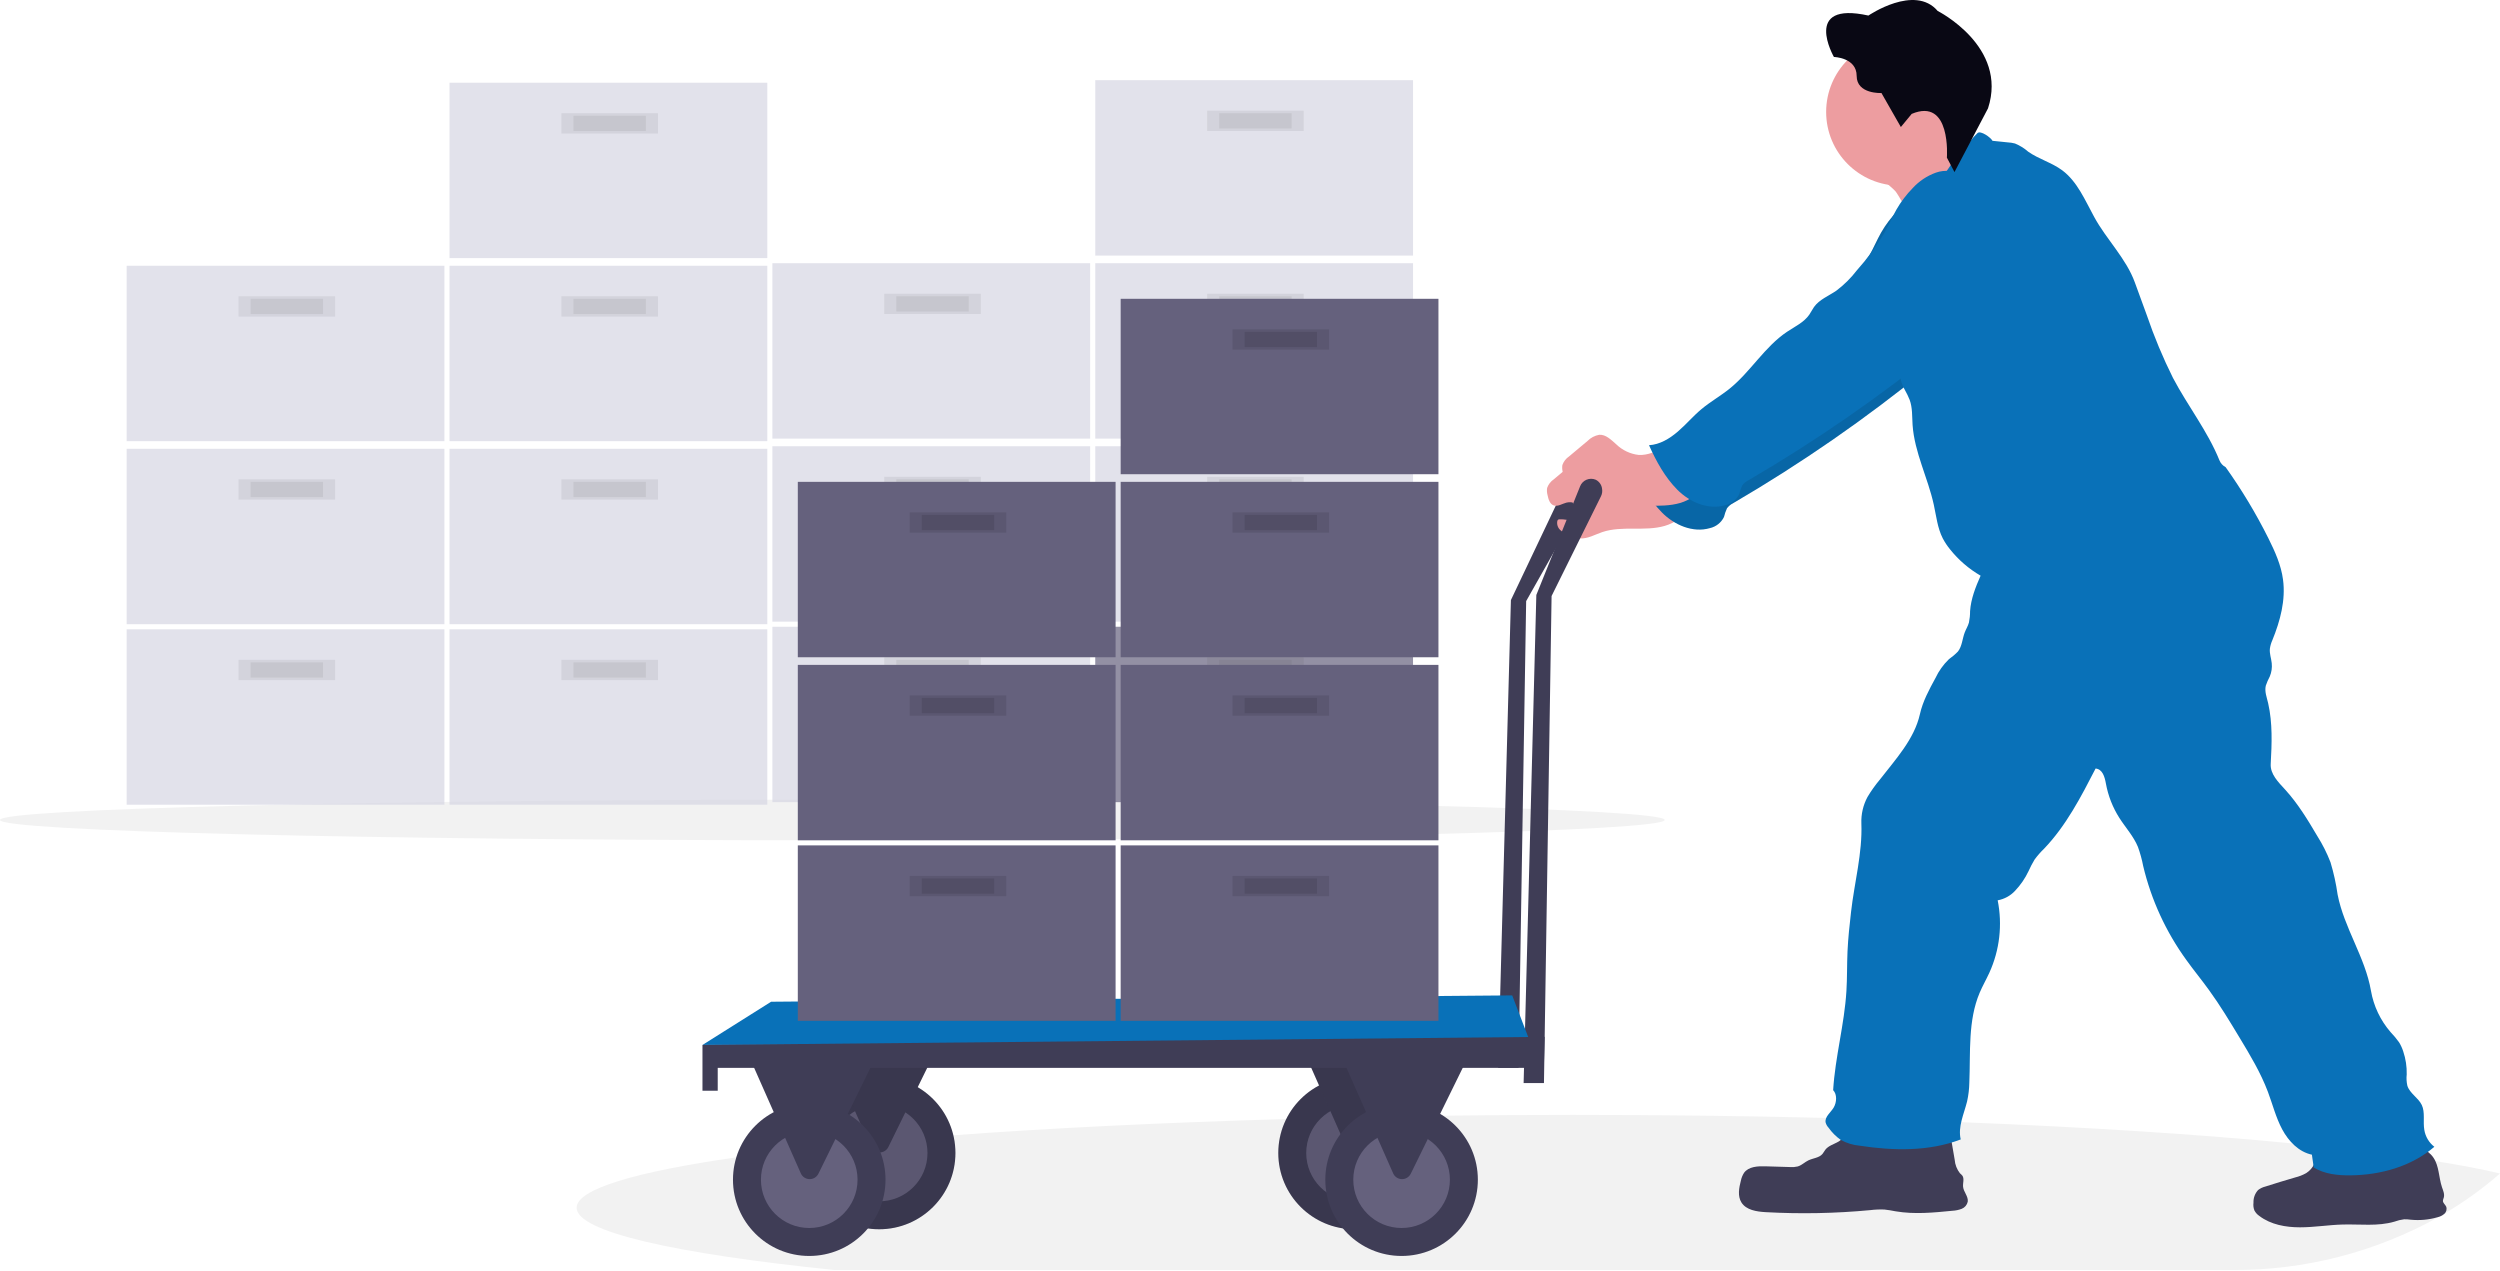
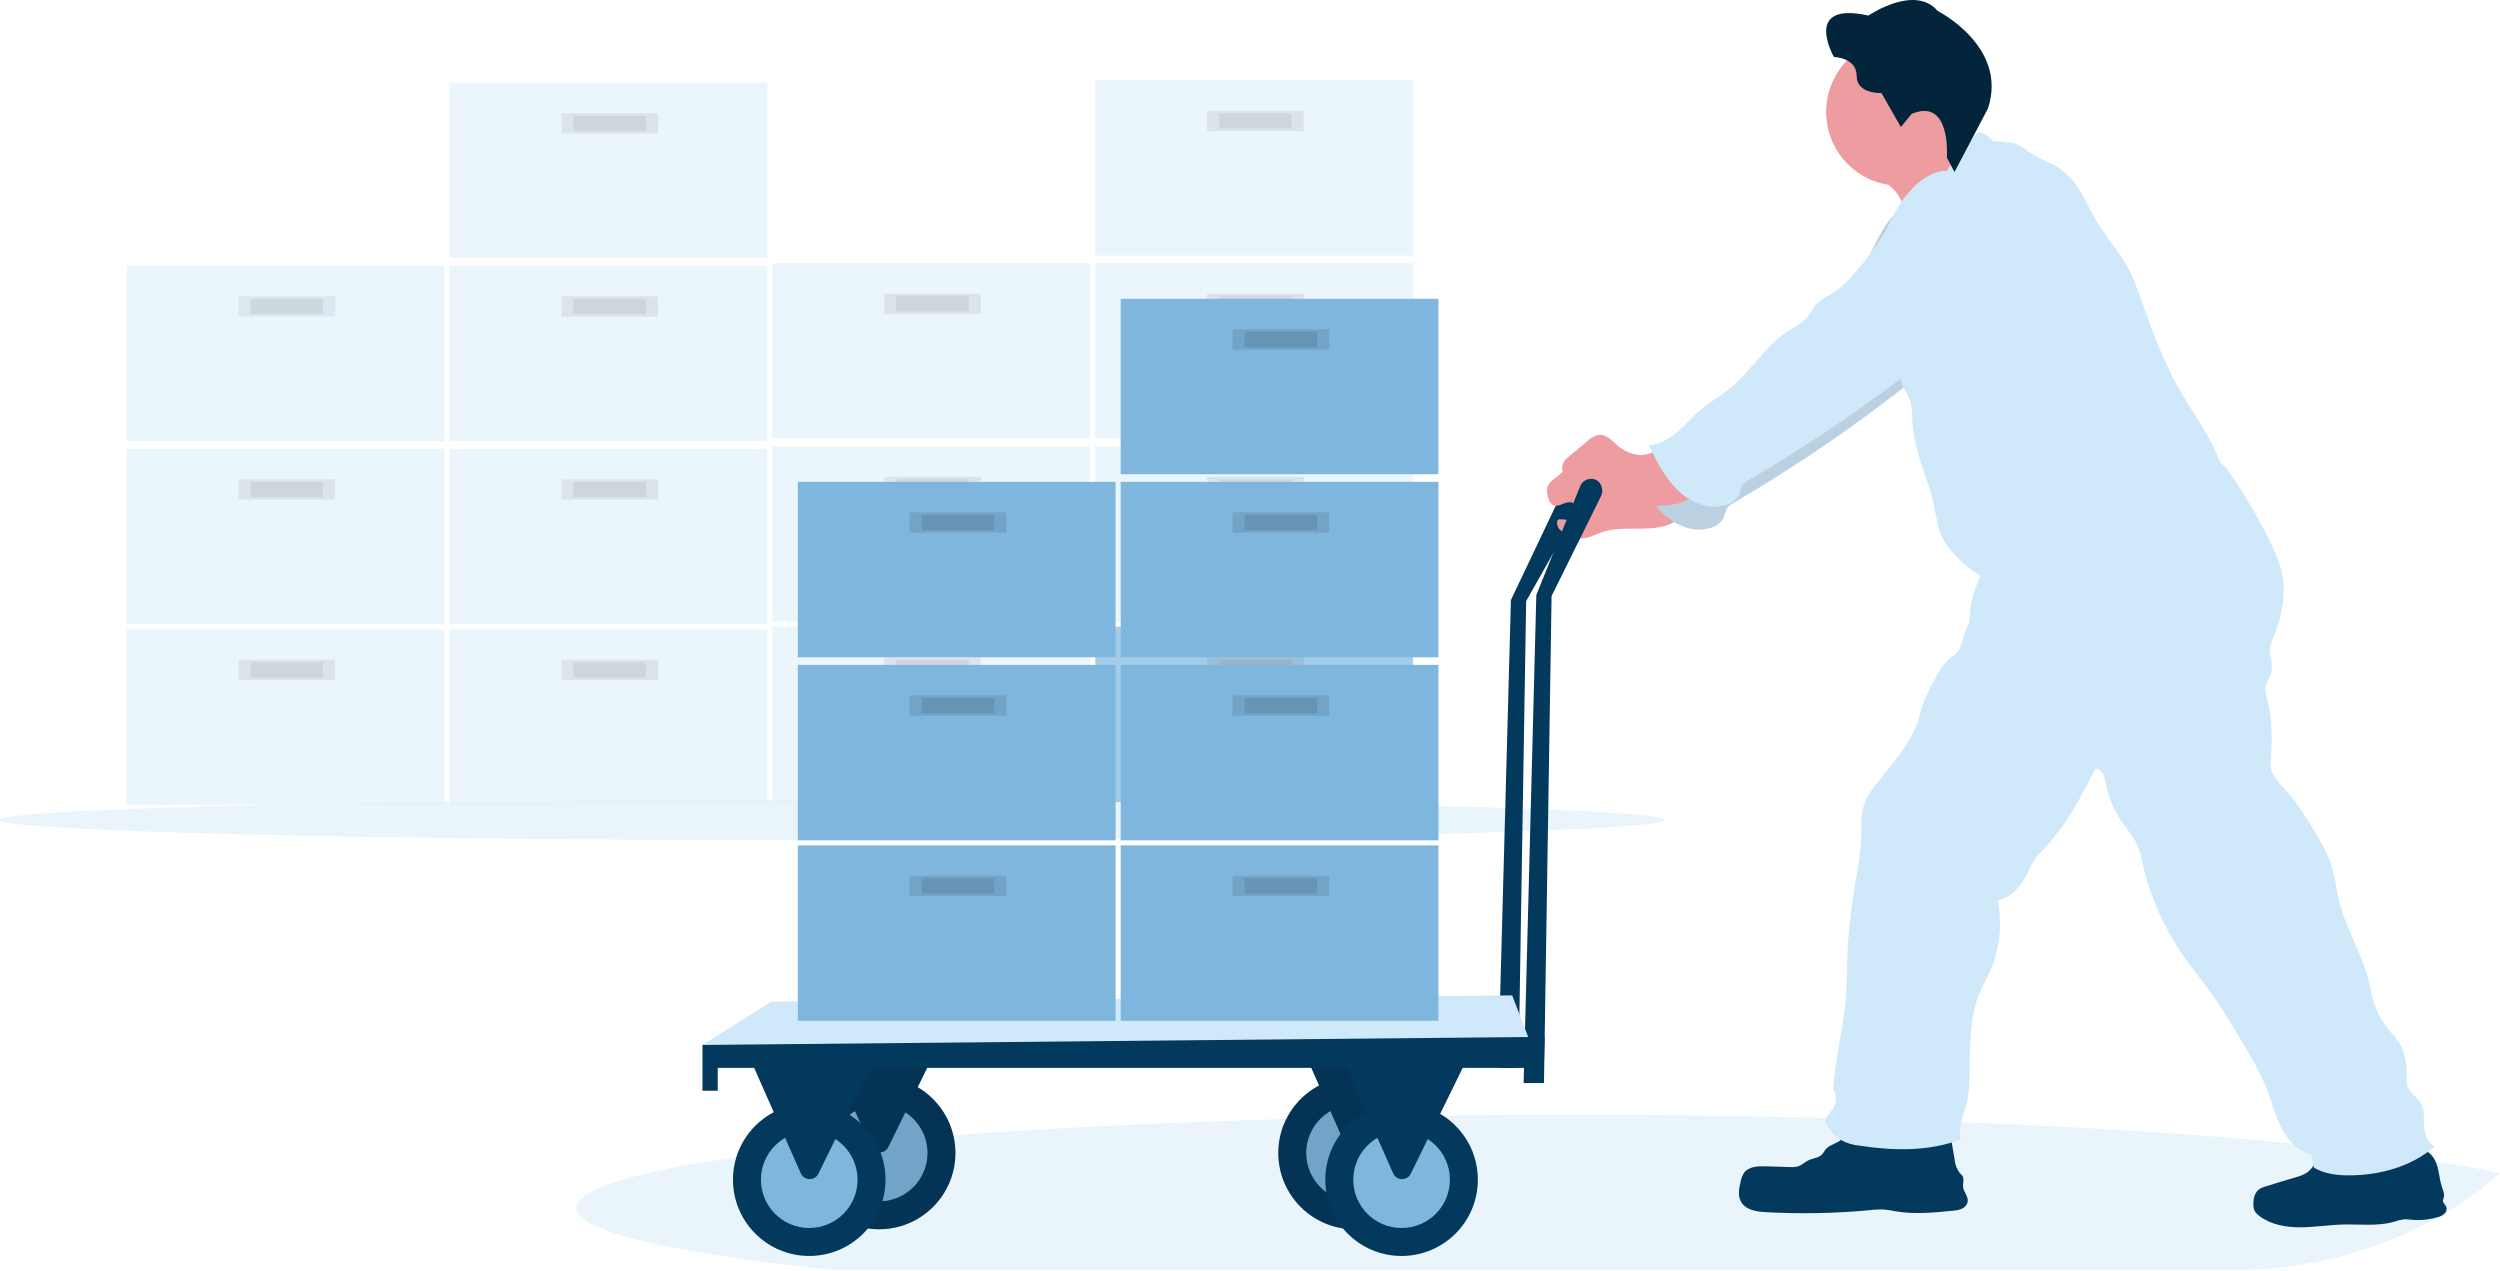
<svg xmlns="http://www.w3.org/2000/svg" width="800" height="406.41" viewBox="0 0 800 406.41" class="injected-svg" role="img" artist="Katerina Limpitsouni" copyright="unDraw" scrapped="true" source="https://undraw.co/">
  <g transform="translate(-409.001 -366.07)">
-     <ellipse cx="266.354" cy="6.508" rx="266.354" ry="6.508" transform="translate(409 621.95)" fill="#f2f2f2" />
+     <ellipse cx="266.354" cy="6.508" rx="266.354" ry="6.508" transform="translate(409 621.95)" fill="#EAF4FB" />
    <g transform="translate(449.528 392.537)" opacity="0.7">
-       <rect width="101.69" height="56.133" transform="translate(0 174.907)" fill="#d6d6e3" />
+       <rect width="101.69" height="56.133" transform="translate(0 174.907)" fill="#E3F1FB" />
      <rect width="30.914" height="6.508" transform="translate(35.795 184.67)" opacity="0.1" />
      <rect width="23.185" height="4.881" transform="translate(39.659 185.483)" opacity="0.1" />
-       <rect width="101.69" height="56.133" transform="translate(103.317 174.907)" fill="#d6d6e3" />
+       <rect width="101.69" height="56.133" transform="translate(103.317 174.907)" fill="#E3F1FB" />
      <rect width="30.914" height="6.508" transform="translate(139.112 184.67)" opacity="0.1" />
      <rect width="23.185" height="4.881" transform="translate(142.977 185.483)" opacity="0.1" />
-       <rect width="101.69" height="56.133" transform="translate(0 117.147)" fill="#d6d6e3" />
+       <rect width="101.69" height="56.133" transform="translate(0 117.147)" fill="#E3F1FB" />
      <rect width="30.914" height="6.508" transform="translate(35.795 126.91)" opacity="0.1" />
      <rect width="23.185" height="4.881" transform="translate(39.659 127.723)" opacity="0.1" />
-       <rect width="101.69" height="56.133" transform="translate(103.317 117.147)" fill="#d6d6e3" />
+       <rect width="101.69" height="56.133" transform="translate(103.317 117.147)" fill="#E3F1FB" />
      <rect width="30.914" height="6.508" transform="translate(139.112 126.91)" opacity="0.1" />
      <rect width="23.185" height="4.881" transform="translate(142.977 127.723)" opacity="0.1" />
-       <rect width="101.69" height="56.133" transform="translate(0 58.574)" fill="#d6d6e3" />
-       <rect width="30.914" height="6.508" transform="translate(35.795 68.336)" fill="#090814" opacity="0.1" />
+       <rect width="101.69" height="56.133" transform="translate(0 58.574)" fill="#E3F1FB" />
+       <rect width="30.914" height="6.508" transform="translate(35.795 68.336)" fill="#03253B" opacity="0.1" />
      <rect width="23.185" height="4.881" transform="translate(39.659 69.149)" opacity="0.1" />
-       <rect width="101.69" height="56.133" transform="translate(103.317 58.574)" fill="#d6d6e3" />
+       <rect width="101.69" height="56.133" transform="translate(103.317 58.574)" fill="#E3F1FB" />
      <rect width="30.914" height="6.508" transform="translate(139.112 68.336)" opacity="0.1" />
      <rect width="23.185" height="4.881" transform="translate(142.977 69.149)" opacity="0.1" />
-       <rect width="101.69" height="56.133" transform="translate(103.317 0)" fill="#d6d6e3" />
+       <rect width="101.69" height="56.133" transform="translate(103.317 0)" fill="#E3F1FB" />
      <rect width="30.914" height="6.508" transform="translate(139.112 9.762)" opacity="0.1" />
      <rect width="23.185" height="4.881" transform="translate(142.977 10.576)" opacity="0.1" />
    </g>
    <g transform="translate(656.163 391.723)" opacity="0.7">
-       <rect width="101.69" height="56.133" transform="translate(0 174.907)" fill="#d6d6e3" />
+       <rect width="101.69" height="56.133" transform="translate(0 174.907)" fill="#E3F1FB" />
      <rect width="30.914" height="6.508" transform="translate(35.795 184.67)" opacity="0.1" />
      <rect width="23.185" height="4.881" transform="translate(39.659 185.483)" opacity="0.1" />
-       <rect width="101.69" height="56.133" transform="translate(103.317 174.907)" fill="#65617d" />
+       <rect width="101.69" height="56.133" transform="translate(103.317 174.907)" fill="#7EB6DE" />
      <rect width="30.914" height="6.508" transform="translate(139.112 184.67)" opacity="0.1" />
      <rect width="23.185" height="4.881" transform="translate(142.977 185.483)" opacity="0.1" />
-       <rect width="101.69" height="56.133" transform="translate(0 117.147)" fill="#d6d6e3" />
+       <rect width="101.69" height="56.133" transform="translate(0 117.147)" fill="#E3F1FB" />
      <rect width="30.914" height="6.508" transform="translate(35.795 126.91)" opacity="0.1" />
      <rect width="23.185" height="4.881" transform="translate(39.659 127.723)" opacity="0.1" />
-       <rect width="101.69" height="56.133" transform="translate(103.317 117.147)" fill="#d6d6e3" />
+       <rect width="101.69" height="56.133" transform="translate(103.317 117.147)" fill="#E3F1FB" />
      <rect width="30.914" height="6.508" transform="translate(139.112 126.91)" opacity="0.1" />
      <rect width="23.185" height="4.881" transform="translate(142.977 127.723)" opacity="0.1" />
-       <rect width="101.69" height="56.133" transform="translate(0 58.574)" fill="#d6d6e3" />
+       <rect width="101.69" height="56.133" transform="translate(0 58.574)" fill="#E3F1FB" />
      <rect width="30.914" height="6.508" transform="translate(35.795 68.336)" opacity="0.1" />
      <rect width="23.185" height="4.881" transform="translate(39.659 69.149)" opacity="0.1" />
-       <rect width="101.69" height="56.133" transform="translate(103.317 58.574)" fill="#d6d6e3" />
+       <rect width="101.69" height="56.133" transform="translate(103.317 58.574)" fill="#E3F1FB" />
      <rect width="30.914" height="6.508" transform="translate(139.112 68.336)" opacity="0.1" />
      <rect width="23.185" height="4.881" transform="translate(142.977 69.149)" opacity="0.1" />
-       <rect width="101.69" height="56.133" transform="translate(103.317)" fill="#d6d6e3" />
+       <rect width="101.69" height="56.133" transform="translate(103.317)" fill="#E3F1FB" />
      <rect width="30.914" height="6.508" transform="translate(139.112 9.762)" opacity="0.1" />
      <rect width="23.185" height="4.881" transform="translate(142.977 10.576)" opacity="0.1" />
    </g>
-     <path d="M738.673,465.643a3.7,3.7,0,0,0-2.026-2.912,3.783,3.783,0,0,0-5.011,2.115l-18.068,38.016L709.5,652.55h6.508l2.44-149.355L738.331,468A3.863,3.863,0,0,0,738.673,465.643Z" transform="translate(178.924 55.228)" fill="#3f3d56" />
-     <path d="M962.479,733.392a117.775,117.775,0,0,1-17.149,12.455,2.845,2.845,0,0,1-.317.374,5.3,5.3,0,0,1-2.237,1.123h0a133.916,133.916,0,0,1-65.961,16.938H429.524C378.272,759.01,347,752.021,347,744.35c0-5.947,18.776-11.487,51.106-16.124q5.028-.732,10.486-1.416,3.36-.423,6.874-.813l3.978-.464q4.426-.5,9.087-.984h.252l3.254-.325q4.124-.427,8.42-.814l2.083-.187,5.312-.472q5.174-.463,10.576-.887,4.483-.35,9.112-.7c31.288-2.318,67.36-4.068,106.612-5.2l11.21-.382,3.775-.081,7.973-.179,3.2-.065,3.36-.065,2.392-.041,11.227-.179,5.768-.081h1.18q20.46-.244,41.685-.252c27.969,0,55.092.333,80.937.968h0q22.258.537,43.157,1.367h.13c40.172,1.578,76.129,3.9,105.888,6.793l.545.057c7.639.74,14.871,1.53,21.656,2.343,6.386.765,12.382,1.57,17.946,2.392,1.928.285,3.8.578,5.622.862l.464.081C949.975,730.748,956.744,732.017,962.479,733.392Z" transform="translate(246.522 8.196)" fill="#f2f2f2" />
+     <path d="M738.673,465.643a3.7,3.7,0,0,0-2.026-2.912,3.783,3.783,0,0,0-5.011,2.115l-18.068,38.016L709.5,652.55h6.508l2.44-149.355L738.331,468A3.863,3.863,0,0,0,738.673,465.643Z" transform="translate(178.924 55.228)" fill="#04395E" />
+     <path d="M962.479,733.392a117.775,117.775,0,0,1-17.149,12.455,2.845,2.845,0,0,1-.317.374,5.3,5.3,0,0,1-2.237,1.123h0a133.916,133.916,0,0,1-65.961,16.938H429.524C378.272,759.01,347,752.021,347,744.35c0-5.947,18.776-11.487,51.106-16.124q5.028-.732,10.486-1.416,3.36-.423,6.874-.813l3.978-.464q4.426-.5,9.087-.984h.252l3.254-.325q4.124-.427,8.42-.814l2.083-.187,5.312-.472q5.174-.463,10.576-.887,4.483-.35,9.112-.7c31.288-2.318,67.36-4.068,106.612-5.2l11.21-.382,3.775-.081,7.973-.179,3.2-.065,3.36-.065,2.392-.041,11.227-.179,5.768-.081h1.18q20.46-.244,41.685-.252c27.969,0,55.092.333,80.937.968h0q22.258.537,43.157,1.367h.13c40.172,1.578,76.129,3.9,105.888,6.793l.545.057c7.639.74,14.871,1.53,21.656,2.343,6.386.765,12.382,1.57,17.946,2.392,1.928.285,3.8.578,5.622.862l.464.081C949.975,730.748,956.744,732.017,962.479,733.392Z" transform="translate(246.522 8.196)" fill="#EAF4FB" />
    <path d="M868.736,354.957c4.979-1.342,9.413-4.149,13.757-6.923l15.14-9.64c-4.108-.325-7.655-3.254-9.762-6.8s-2.977-7.672-3.693-11.723c-6.508,2.538-12.146,6.842-17.4,11.389-2.083,1.8-6.508,4.515-7.151,7.322s3.457,5.084,5.044,6.964C865.213,346.171,870.347,354.51,868.736,354.957Z" transform="translate(150.941 81.812)" fill="#ed9da0" />
    <path d="M761.6,459.99c-2.668,1.367-5.508,2.766-8.493,2.571a12.34,12.34,0,0,1-7.151-3.409c-1.627-1.415-3.3-3.181-5.442-3.034a6.973,6.973,0,0,0-3.742,1.985l-5.9,4.938a5.548,5.548,0,0,0-2.14,2.766,5.481,5.481,0,0,0,.138,2.294c.269,1.318.716,2.855,1.985,3.3s2.652-.513,3.994-.879a4.7,4.7,0,0,1,4.613,1.359,2.742,2.742,0,0,1,.813,1.773c0,1.473-1.627,2.441-3.124,2.514s-2.929-.415-4.409-.325a.675.675,0,0,0-.757.6,3.108,3.108,0,0,0,.952,2.831,8.258,8.258,0,0,0,2.652,1.627,10.821,10.821,0,0,0,3.628,1.058c2.5.163,4.792-1.22,7.159-2.026,3.189-1.074,6.622-1.106,9.99-1.1s6.785.057,10.015-.887,6.3-3.034,7.558-6.15a1.481,1.481,0,0,0,.138-.944,1.561,1.561,0,0,0-.683-.813c-4.54-3.36-6.378-7.444-11.487-9.86Z" transform="translate(175.348 56.406)" fill="#ed9da0" />
-     <path d="M863.233,353.871a9.811,9.811,0,0,0-8.607-1,18.581,18.581,0,0,0-7.411,4.938,34.088,34.088,0,0,0-5.231,6.907c-1.383,2.441-2.441,4.995-3.824,7.427a79,79,0,0,1-8.835,12,34.066,34.066,0,0,1-6.565,6.508c-2.555,1.741-5.41,2.807-7.143,5.223-.545.765-.936,1.627-1.472,2.4-1.7,2.489-4.588,3.824-7.1,5.491-7.208,4.8-11.69,12.789-18.426,18.231-2.9,2.343-6.183,4.182-9.038,6.573-2.66,2.221-4.881,4.881-7.533,7.159s-5.768,4.157-9.225,4.369c2.31,5.15,5.068,10.2,9.03,14.212s9.9,6.573,15.31,5a6.652,6.652,0,0,0,4.531-3.58,15.3,15.3,0,0,1,.96-2.774,5.7,5.7,0,0,1,2.058-1.684,486.328,486.328,0,0,0,61.917-42.9c5.231-4.263,10.421-8.078,15.79-12.2a34.513,34.513,0,0,0,5.312-4.653,17.686,17.686,0,0,0,2.148-19.484,46.208,46.208,0,0,0-4.93-6.679A58.7,58.7,0,0,0,863.233,353.871Z" transform="translate(168.981 75.764)" fill="#0971b8" />
+     <path d="M863.233,353.871a9.811,9.811,0,0,0-8.607-1,18.581,18.581,0,0,0-7.411,4.938,34.088,34.088,0,0,0-5.231,6.907c-1.383,2.441-2.441,4.995-3.824,7.427a79,79,0,0,1-8.835,12,34.066,34.066,0,0,1-6.565,6.508c-2.555,1.741-5.41,2.807-7.143,5.223-.545.765-.936,1.627-1.472,2.4-1.7,2.489-4.588,3.824-7.1,5.491-7.208,4.8-11.69,12.789-18.426,18.231-2.9,2.343-6.183,4.182-9.038,6.573-2.66,2.221-4.881,4.881-7.533,7.159s-5.768,4.157-9.225,4.369c2.31,5.15,5.068,10.2,9.03,14.212s9.9,6.573,15.31,5a6.652,6.652,0,0,0,4.531-3.58,15.3,15.3,0,0,1,.96-2.774,5.7,5.7,0,0,1,2.058-1.684,486.328,486.328,0,0,0,61.917-42.9c5.231-4.263,10.421-8.078,15.79-12.2a34.513,34.513,0,0,0,5.312-4.653,17.686,17.686,0,0,0,2.148-19.484,46.208,46.208,0,0,0-4.93-6.679A58.7,58.7,0,0,0,863.233,353.871Z" transform="translate(168.981 75.764)" fill="#CFE8FA" />
    <path d="M863.233,353.871a9.811,9.811,0,0,0-8.607-1,18.581,18.581,0,0,0-7.411,4.938,34.088,34.088,0,0,0-5.231,6.907c-1.383,2.441-2.441,4.995-3.824,7.427a79,79,0,0,1-8.835,12,34.066,34.066,0,0,1-6.565,6.508c-2.555,1.741-5.41,2.807-7.143,5.223-.545.765-.936,1.627-1.472,2.4-1.7,2.489-4.588,3.824-7.1,5.491-7.208,4.8-11.69,12.789-18.426,18.231-2.9,2.343-6.183,4.182-9.038,6.573-2.66,2.221-4.881,4.881-7.533,7.159s-5.768,4.157-9.225,4.369c2.31,5.15,5.068,10.2,9.03,14.212s9.9,6.573,15.31,5a6.652,6.652,0,0,0,4.531-3.58,15.3,15.3,0,0,1,.96-2.774,5.7,5.7,0,0,1,2.058-1.684,486.328,486.328,0,0,0,61.917-42.9c5.231-4.263,10.421-8.078,15.79-12.2a34.513,34.513,0,0,0,5.312-4.653,17.686,17.686,0,0,0,2.148-19.484,46.208,46.208,0,0,0-4.93-6.679A58.7,58.7,0,0,0,863.233,353.871Z" transform="translate(168.981 75.764)" opacity="0.1" />
-     <path d="M835.992,724c-1.424.814-3.173,1.269-4.173,2.587-.325.423-.545.919-.895,1.326-1.082,1.269-3,1.326-4.507,2.05-1.2.569-2.18,1.627-3.457,1.961a7.505,7.505,0,0,1-2.335.179l-7.907-.236c-2.506-.073-5.442.057-6.9,2.1a7.451,7.451,0,0,0-.992,2.441c-.61,2.335-1.106,4.979.171,7.029,1.529,2.441,4.881,2.937,7.769,3.1a224.256,224.256,0,0,0,33.468-.651,26.463,26.463,0,0,1,4.539-.187c1.2.1,2.384.366,3.571.57,6,1.017,12.13.423,18.182-.179a9.506,9.506,0,0,0,2.986-.635,3.164,3.164,0,0,0,1.9-2.253c.252-1.676-1.318-3.1-1.489-4.784-.122-1.188.447-2.514-.2-3.523a5.809,5.809,0,0,0-.813-.814,8.008,8.008,0,0,1-1.676-4.328L871.8,721.4a2.57,2.57,0,0,0-.683-1.578,2.348,2.348,0,0,0-1.009-.415c-6.2-1.4-12.553-.122-18.711.659a50.284,50.284,0,0,1-9.575.48c-1.383-.089-1.92-.252-2.953.651S837.286,723.247,835.992,724Z" transform="translate(161.264 7.424)" fill="#3f3d56" />
-     <path d="M1023.42,735.377a13.717,13.717,0,0,1-3.465,1.359q-4.792,1.4-9.567,2.921a6.343,6.343,0,0,0-2.335,1.123,5.678,5.678,0,0,0-1.473,4.068,5.1,5.1,0,0,0,.285,2.441,4.878,4.878,0,0,0,1.627,1.806c3.644,2.758,8.4,3.612,12.976,3.612s9.111-.773,13.683-.895c5.524-.146,11.194.635,16.506-.911a14.05,14.05,0,0,1,3.14-.765,13.318,13.318,0,0,1,2.131.138,22.6,22.6,0,0,0,8.477-.773,5.218,5.218,0,0,0,2.245-1.115,2.1,2.1,0,0,0,.6-2.294c-.293-.659-1.041-1.139-1.049-1.863a3.5,3.5,0,0,1,.269-1.009c.333-1.115-.2-2.278-.578-3.376-1.049-3.14-.878-6.752-2.758-9.478s-5.328-3.848-8.607-4.279a23.868,23.868,0,0,0-8.013.228c-2.969.635-5.743,1.961-8.656,2.807a28.313,28.313,0,0,1-10.413.984c-2.327-.2-1.529.171-2.318,2.123A6.924,6.924,0,0,1,1023.42,735.377Z" transform="translate(123.533 6.105)" fill="#3f3d56" />
+     <path d="M835.992,724c-1.424.814-3.173,1.269-4.173,2.587-.325.423-.545.919-.895,1.326-1.082,1.269-3,1.326-4.507,2.05-1.2.569-2.18,1.627-3.457,1.961a7.505,7.505,0,0,1-2.335.179l-7.907-.236c-2.506-.073-5.442.057-6.9,2.1a7.451,7.451,0,0,0-.992,2.441c-.61,2.335-1.106,4.979.171,7.029,1.529,2.441,4.881,2.937,7.769,3.1a224.256,224.256,0,0,0,33.468-.651,26.463,26.463,0,0,1,4.539-.187c1.2.1,2.384.366,3.571.57,6,1.017,12.13.423,18.182-.179a9.506,9.506,0,0,0,2.986-.635,3.164,3.164,0,0,0,1.9-2.253c.252-1.676-1.318-3.1-1.489-4.784-.122-1.188.447-2.514-.2-3.523a5.809,5.809,0,0,0-.813-.814,8.008,8.008,0,0,1-1.676-4.328L871.8,721.4a2.57,2.57,0,0,0-.683-1.578,2.348,2.348,0,0,0-1.009-.415c-6.2-1.4-12.553-.122-18.711.659a50.284,50.284,0,0,1-9.575.48c-1.383-.089-1.92-.252-2.953.651S837.286,723.247,835.992,724Z" transform="translate(161.264 7.424)" fill="#04395E" />
+     <path d="M1023.42,735.377a13.717,13.717,0,0,1-3.465,1.359q-4.792,1.4-9.567,2.921a6.343,6.343,0,0,0-2.335,1.123,5.678,5.678,0,0,0-1.473,4.068,5.1,5.1,0,0,0,.285,2.441,4.878,4.878,0,0,0,1.627,1.806c3.644,2.758,8.4,3.612,12.976,3.612s9.111-.773,13.683-.895c5.524-.146,11.194.635,16.506-.911a14.05,14.05,0,0,1,3.14-.765,13.318,13.318,0,0,1,2.131.138,22.6,22.6,0,0,0,8.477-.773,5.218,5.218,0,0,0,2.245-1.115,2.1,2.1,0,0,0,.6-2.294c-.293-.659-1.041-1.139-1.049-1.863a3.5,3.5,0,0,1,.269-1.009c.333-1.115-.2-2.278-.578-3.376-1.049-3.14-.878-6.752-2.758-9.478s-5.328-3.848-8.607-4.279a23.868,23.868,0,0,0-8.013.228c-2.969.635-5.743,1.961-8.656,2.807a28.313,28.313,0,0,1-10.413.984c-2.327-.2-1.529.171-2.318,2.123A6.924,6.924,0,0,1,1023.42,735.377Z" transform="translate(123.533 6.105)" fill="#04395E" />
    <circle cx="23.592" cy="23.592" r="23.592" transform="translate(993.368 378.3)" fill="#ed9da0" />
-     <path d="M1033.077,652.782c-7.322,6.288-17.206,9.038-26.846,9.136-4.068.041-8.29-.4-11.755-2.506-.244-1.334-.342-2.774-.586-4.108-4.206-.879-7.468-4.3-9.5-8.094s-3.067-8.005-4.58-12.024c-2.31-6.118-5.695-11.755-9.079-17.352-3.108-5.158-6.224-10.332-9.762-15.2-2.343-3.254-4.881-6.313-7.2-9.559a84.611,84.611,0,0,1-13.87-30.149,39.421,39.421,0,0,0-1.684-6.126c-1.4-3.4-3.962-6.167-5.939-9.266a30.615,30.615,0,0,1-4.3-10.974c-.4-2.213-1.082-4.6-3.3-4.832h0c-4.67,9.071-9.429,18.288-16.49,25.667a26.612,26.612,0,0,0-3.034,3.466,33.326,33.326,0,0,0-1.953,3.742,24.108,24.108,0,0,1-4.312,6.28,10.055,10.055,0,0,1-5.548,3.026,37.942,37.942,0,0,1-2.668,23.185c-.984,2.148-2.164,4.2-3.091,6.37-3.791,8.949-2.912,19.044-3.311,28.75a30.227,30.227,0,0,1-.716,6.044c-.984,3.97-3.018,8.192-2.034,12.162-10.2,3.9-21.534,3.653-32.338,2.009a15.581,15.581,0,0,1-6.028-1.83,16.585,16.585,0,0,1-3.954-3.954,3.962,3.962,0,0,1-.9-1.57c-.423-1.855,1.627-3.254,2.579-4.881s1.123-4.206-.187-5.54c.651-10.649,3.6-21.046,4.247-31.727.26-4.23.155-8.477.35-12.715s.651-8.363,1.123-12.528c1.074-9.51,3.677-18.833,3.311-28.392a16.514,16.514,0,0,1,1.961-8.452,42.625,42.625,0,0,1,3.986-5.6c5-6.451,11-12.919,12.78-20.883.919-4.108,2.953-7.867,4.971-11.56a20.468,20.468,0,0,1,4.344-6.077,19.039,19.039,0,0,0,2.872-2.441c1.334-1.716,1.383-4.068,2.172-6.118.407-1.058,1.033-2.034,1.334-3.124a17.807,17.807,0,0,0,.366-3.661c.26-3.937,1.774-7.745,3.368-11.349a34.762,34.762,0,0,1-9.762-8.412,20.585,20.585,0,0,1-2.359-3.555c-1.676-3.3-2.058-7.069-2.847-10.69-1.879-8.64-6.2-16.767-6.8-25.593-.179-2.693,0-5.475-.936-8.021a25.236,25.236,0,0,0-1.513-3.132,12.808,12.808,0,0,1-1.285-3.156c-.521-2.4.2-4.881,0-7.322-.2-2.156-1.115-4.173-1.57-6.28a29.818,29.818,0,0,1-.236-8.3c.2-3.254.911-6.614.635-9.827A37.967,37.967,0,0,1,871.4,346.5l.187-.187c1.554-1.627,3.254-3.067,4.653-4.792,1.9-2.31,3.254-5.028,5.263-7.273.879-1,1.871-1.9,2.742-2.9a24.119,24.119,0,0,1,2.644-2.961c.987-.917,4.221,1.4,4.8,2.481,1.692.13,3.2.366,4.881.5a11.025,11.025,0,0,1,2.31.358,15.033,15.033,0,0,1,4.214,2.611c3.384,2.384,7.541,3.49,10.869,5.947,4.881,3.62,7.322,9.6,10.267,14.961,3.9,7.183,10.25,13.293,13.016,20.973l3.815,10.446a163.16,163.16,0,0,0,8.379,20.086c4.71,8.949,11.088,17.011,14.871,26.374a4.247,4.247,0,0,0,1.977,2.18,170.133,170.133,0,0,1,13.692,22.779c2.091,4.2,4.067,8.558,4.669,13.2.887,6.565-.9,13.2-3.392,19.337a10.078,10.078,0,0,0-.813,2.766c-.163,1.554.431,3.083.594,4.637a8.584,8.584,0,0,1-.627,4.263,19.53,19.53,0,0,0-1.277,2.945c-.439,1.871.342,3.775.765,5.646,1.432,6.337,1.171,12.9.813,19.394-.187,3.254,2.441,5.833,4.629,8.217,4.068,4.466,7.24,9.689,10.307,14.9a48.167,48.167,0,0,1,4.2,8.363,69.332,69.332,0,0,1,2.27,10.307c2.067,10.665,8.835,20.094,10.673,30.792a27.361,27.361,0,0,0,6.281,13.236,28.829,28.829,0,0,1,2.709,3.254,13.1,13.1,0,0,1,1.334,2.912,21.437,21.437,0,0,1,1.115,7.379,11.023,11.023,0,0,0,.2,3.588c.765,2.481,3.5,3.848,4.621,6.183s.35,5.329.814,7.981a8.591,8.591,0,0,0,3.213,5.4Z" transform="translate(154.918 80.264)" fill="#0971b8" />
+     <path d="M1033.077,652.782c-7.322,6.288-17.206,9.038-26.846,9.136-4.068.041-8.29-.4-11.755-2.506-.244-1.334-.342-2.774-.586-4.108-4.206-.879-7.468-4.3-9.5-8.094s-3.067-8.005-4.58-12.024c-2.31-6.118-5.695-11.755-9.079-17.352-3.108-5.158-6.224-10.332-9.762-15.2-2.343-3.254-4.881-6.313-7.2-9.559a84.611,84.611,0,0,1-13.87-30.149,39.421,39.421,0,0,0-1.684-6.126c-1.4-3.4-3.962-6.167-5.939-9.266a30.615,30.615,0,0,1-4.3-10.974c-.4-2.213-1.082-4.6-3.3-4.832h0c-4.67,9.071-9.429,18.288-16.49,25.667a26.612,26.612,0,0,0-3.034,3.466,33.326,33.326,0,0,0-1.953,3.742,24.108,24.108,0,0,1-4.312,6.28,10.055,10.055,0,0,1-5.548,3.026,37.942,37.942,0,0,1-2.668,23.185c-.984,2.148-2.164,4.2-3.091,6.37-3.791,8.949-2.912,19.044-3.311,28.75a30.227,30.227,0,0,1-.716,6.044c-.984,3.97-3.018,8.192-2.034,12.162-10.2,3.9-21.534,3.653-32.338,2.009a15.581,15.581,0,0,1-6.028-1.83,16.585,16.585,0,0,1-3.954-3.954,3.962,3.962,0,0,1-.9-1.57c-.423-1.855,1.627-3.254,2.579-4.881s1.123-4.206-.187-5.54c.651-10.649,3.6-21.046,4.247-31.727.26-4.23.155-8.477.35-12.715s.651-8.363,1.123-12.528c1.074-9.51,3.677-18.833,3.311-28.392a16.514,16.514,0,0,1,1.961-8.452,42.625,42.625,0,0,1,3.986-5.6c5-6.451,11-12.919,12.78-20.883.919-4.108,2.953-7.867,4.971-11.56a20.468,20.468,0,0,1,4.344-6.077,19.039,19.039,0,0,0,2.872-2.441c1.334-1.716,1.383-4.068,2.172-6.118.407-1.058,1.033-2.034,1.334-3.124a17.807,17.807,0,0,0,.366-3.661c.26-3.937,1.774-7.745,3.368-11.349a34.762,34.762,0,0,1-9.762-8.412,20.585,20.585,0,0,1-2.359-3.555c-1.676-3.3-2.058-7.069-2.847-10.69-1.879-8.64-6.2-16.767-6.8-25.593-.179-2.693,0-5.475-.936-8.021a25.236,25.236,0,0,0-1.513-3.132,12.808,12.808,0,0,1-1.285-3.156c-.521-2.4.2-4.881,0-7.322-.2-2.156-1.115-4.173-1.57-6.28a29.818,29.818,0,0,1-.236-8.3c.2-3.254.911-6.614.635-9.827A37.967,37.967,0,0,1,871.4,346.5l.187-.187c1.554-1.627,3.254-3.067,4.653-4.792,1.9-2.31,3.254-5.028,5.263-7.273.879-1,1.871-1.9,2.742-2.9a24.119,24.119,0,0,1,2.644-2.961c.987-.917,4.221,1.4,4.8,2.481,1.692.13,3.2.366,4.881.5a11.025,11.025,0,0,1,2.31.358,15.033,15.033,0,0,1,4.214,2.611c3.384,2.384,7.541,3.49,10.869,5.947,4.881,3.62,7.322,9.6,10.267,14.961,3.9,7.183,10.25,13.293,13.016,20.973l3.815,10.446a163.16,163.16,0,0,0,8.379,20.086c4.71,8.949,11.088,17.011,14.871,26.374a4.247,4.247,0,0,0,1.977,2.18,170.133,170.133,0,0,1,13.692,22.779c2.091,4.2,4.067,8.558,4.669,13.2.887,6.565-.9,13.2-3.392,19.337a10.078,10.078,0,0,0-.813,2.766c-.163,1.554.431,3.083.594,4.637a8.584,8.584,0,0,1-.627,4.263,19.53,19.53,0,0,0-1.277,2.945c-.439,1.871.342,3.775.765,5.646,1.432,6.337,1.171,12.9.813,19.394-.187,3.254,2.441,5.833,4.629,8.217,4.068,4.466,7.24,9.689,10.307,14.9a48.167,48.167,0,0,1,4.2,8.363,69.332,69.332,0,0,1,2.27,10.307c2.067,10.665,8.835,20.094,10.673,30.792a27.361,27.361,0,0,0,6.281,13.236,28.829,28.829,0,0,1,2.709,3.254,13.1,13.1,0,0,1,1.334,2.912,21.437,21.437,0,0,1,1.115,7.379,11.023,11.023,0,0,0,.2,3.588c.765,2.481,3.5,3.848,4.621,6.183s.35,5.329.814,7.981a8.591,8.591,0,0,0,3.213,5.4Z" transform="translate(154.918 80.264)" fill="#CFE8FA" />
    <path d="M767.6,450.99c-2.668,1.367-5.508,2.766-8.493,2.571a12.34,12.34,0,0,1-7.151-3.409c-1.627-1.416-3.3-3.181-5.443-3.034a6.972,6.972,0,0,0-3.742,1.985l-5.9,4.938a5.548,5.548,0,0,0-2.14,2.766,5.482,5.482,0,0,0,.138,2.294c.268,1.318.716,2.855,1.985,3.3s2.652-.513,3.994-.879a4.7,4.7,0,0,1,4.613,1.359,2.742,2.742,0,0,1,.814,1.773c0,1.473-1.627,2.441-3.124,2.514s-2.929-.415-4.409-.325a.675.675,0,0,0-.757.6,3.108,3.108,0,0,0,.952,2.831,8.256,8.256,0,0,0,2.652,1.627,10.821,10.821,0,0,0,3.628,1.058c2.5.163,4.792-1.22,7.159-2.026,3.189-1.074,6.622-1.106,9.99-1.1s6.785.057,10.014-.887,6.3-3.034,7.558-6.15a1.48,1.48,0,0,0,.138-.944,1.562,1.562,0,0,0-.683-.813c-4.54-3.36-6.378-7.444-11.487-9.86Z" transform="translate(174.229 58.084)" fill="#ed9da0" />
-     <path d="M869.233,344.871a9.812,9.812,0,0,0-8.607-1,18.58,18.58,0,0,0-7.411,4.938,34.091,34.091,0,0,0-5.231,6.907c-1.383,2.44-2.441,4.995-3.824,7.427a79,79,0,0,1-8.835,12,34.064,34.064,0,0,1-6.565,6.508c-2.554,1.741-5.41,2.807-7.143,5.223-.545.765-.935,1.627-1.472,2.4-1.7,2.489-4.588,3.824-7.1,5.491-7.208,4.8-11.69,12.789-18.426,18.231-2.9,2.343-6.183,4.182-9.038,6.573-2.66,2.221-4.881,4.881-7.533,7.159s-5.768,4.157-9.225,4.369c2.31,5.15,5.068,10.2,9.03,14.212s9.9,6.573,15.31,5a6.652,6.652,0,0,0,4.531-3.579,15.317,15.317,0,0,1,.96-2.774,5.694,5.694,0,0,1,2.058-1.684,486.327,486.327,0,0,0,61.917-42.9c5.231-4.263,10.421-8.078,15.791-12.2a34.518,34.518,0,0,0,5.312-4.653,17.686,17.686,0,0,0,2.148-19.484,46.215,46.215,0,0,0-4.93-6.679,58.7,58.7,0,0,0-11.715-11.487Z" transform="translate(167.862 77.442)" fill="#0971b8" />
-     <circle cx="24.406" cy="24.406" r="24.406" transform="translate(818.054 710.624)" fill="#3f3d56" />
+     <path d="M869.233,344.871a9.812,9.812,0,0,0-8.607-1,18.58,18.58,0,0,0-7.411,4.938,34.091,34.091,0,0,0-5.231,6.907c-1.383,2.44-2.441,4.995-3.824,7.427a79,79,0,0,1-8.835,12,34.064,34.064,0,0,1-6.565,6.508c-2.554,1.741-5.41,2.807-7.143,5.223-.545.765-.935,1.627-1.472,2.4-1.7,2.489-4.588,3.824-7.1,5.491-7.208,4.8-11.69,12.789-18.426,18.231-2.9,2.343-6.183,4.182-9.038,6.573-2.66,2.221-4.881,4.881-7.533,7.159s-5.768,4.157-9.225,4.369c2.31,5.15,5.068,10.2,9.03,14.212s9.9,6.573,15.31,5a6.652,6.652,0,0,0,4.531-3.579,15.317,15.317,0,0,1,.96-2.774,5.694,5.694,0,0,1,2.058-1.684,486.327,486.327,0,0,0,61.917-42.9c5.231-4.263,10.421-8.078,15.791-12.2a34.518,34.518,0,0,0,5.312-4.653,17.686,17.686,0,0,0,2.148-19.484,46.215,46.215,0,0,0-4.93-6.679,58.7,58.7,0,0,0-11.715-11.487Z" transform="translate(167.862 77.442)" fill="#CFE8FA" />
+     <circle cx="24.406" cy="24.406" r="24.406" transform="translate(818.054 710.624)" fill="#04395E" />
    <circle cx="24.406" cy="24.406" r="24.406" transform="translate(818.054 710.624)" opacity="0.1" />
-     <circle cx="15.457" cy="15.457" r="15.457" transform="translate(827.003 719.573)" fill="#65617d" />
+     <circle cx="15.457" cy="15.457" r="15.457" transform="translate(827.003 719.573)" fill="#7EB6DE" />
    <circle cx="15.457" cy="15.457" r="15.457" transform="translate(827.003 719.573)" opacity="0.1" />
-     <path d="M630,682.071l16.01,36.2a3.108,3.108,0,0,0,5.638.114l19.028-38.756Z" transform="translate(193.748 14.725)" fill="#3f3d56" />
+     <path d="M630,682.071l16.01,36.2a3.108,3.108,0,0,0,5.638.114l19.028-38.756Z" transform="translate(193.748 14.725)" fill="#04395E" />
    <path d="M630,682.071l16.01,36.2a3.108,3.108,0,0,0,5.638.114l19.028-38.756Z" transform="translate(193.748 14.725)" opacity="0.1" />
-     <circle cx="24.406" cy="24.406" r="24.406" transform="translate(665.925 710.624)" fill="#3f3d56" />
+     <circle cx="24.406" cy="24.406" r="24.406" transform="translate(665.925 710.624)" fill="#04395E" />
    <circle cx="24.406" cy="24.406" r="24.406" transform="translate(665.925 710.624)" opacity="0.1" />
-     <circle cx="15.457" cy="15.457" r="15.457" transform="translate(674.874 719.573)" fill="#65617d" />
+     <circle cx="15.457" cy="15.457" r="15.457" transform="translate(674.874 719.573)" fill="#7EB6DE" />
    <circle cx="15.457" cy="15.457" r="15.457" transform="translate(674.874 719.573)" opacity="0.1" />
-     <path d="M443,682.071l16.01,36.2a3.108,3.108,0,0,0,5.638.114l19.028-38.756Z" transform="translate(228.62 14.725)" fill="#3f3d56" />
+     <path d="M443,682.071l16.01,36.2a3.108,3.108,0,0,0,5.638.114l19.028-38.756Z" transform="translate(228.62 14.725)" fill="#04395E" />
    <path d="M443,682.071l16.01,36.2a3.108,3.108,0,0,0,5.638.114l19.028-38.756Z" transform="translate(228.62 14.725)" opacity="0.1" />
-     <path d="M744.605,467.643a3.7,3.7,0,0,0-2.026-2.912,3.783,3.783,0,0,0-5.011,2.115l-14,34.762L719.5,657.8h6.508l2.441-155.863L744.264,470a3.863,3.863,0,0,0,.342-2.359Z" transform="translate(177.059 54.855)" fill="#3f3d56" />
-     <path d="M368.5,559.124l21.965-13.83,237.142-2.034,6.1,15.864Z" transform="translate(265.291 141.332)" fill="#0971b8" />
-     <path d="M368.5,576.807V562.163l269.5-2.6-.26,9.925H373.381v7.322Z" transform="translate(265.291 138.292)" fill="#3f3d56" />
-     <circle cx="24.406" cy="24.406" r="24.406" transform="translate(643.553 719.166)" fill="#3f3d56" />
-     <circle cx="15.457" cy="15.457" r="15.457" transform="translate(652.502 728.115)" fill="#65617d" />
-     <path d="M415.5,692.57l16.01,36.2a3.108,3.108,0,0,0,5.638.114l19.028-38.756Z" transform="translate(233.748 12.767)" fill="#3f3d56" />
-     <circle cx="24.406" cy="24.406" r="24.406" transform="translate(833.104 719.166)" fill="#3f3d56" />
-     <circle cx="15.457" cy="15.457" r="15.457" transform="translate(842.053 728.115)" fill="#65617d" />
-     <path d="M648.5,692.57l16.01,36.2a3.108,3.108,0,0,0,5.638.114l19.028-38.756Z" transform="translate(190.299 12.767)" fill="#3f3d56" />
-     <rect width="101.69" height="56.133" transform="translate(664.298 636.594)" fill="#65617d" />
+     <path d="M744.605,467.643a3.7,3.7,0,0,0-2.026-2.912,3.783,3.783,0,0,0-5.011,2.115l-14,34.762L719.5,657.8h6.508l2.441-155.863L744.264,470a3.863,3.863,0,0,0,.342-2.359Z" transform="translate(177.059 54.855)" fill="#04395E" />
+     <path d="M368.5,559.124l21.965-13.83,237.142-2.034,6.1,15.864Z" transform="translate(265.291 141.332)" fill="#CFE8FA" />
+     <path d="M368.5,576.807V562.163l269.5-2.6-.26,9.925H373.381v7.322Z" transform="translate(265.291 138.292)" fill="#04395E" />
+     <circle cx="24.406" cy="24.406" r="24.406" transform="translate(643.553 719.166)" fill="#04395E" />
+     <circle cx="15.457" cy="15.457" r="15.457" transform="translate(652.502 728.115)" fill="#7EB6DE" />
+     <path d="M415.5,692.57l16.01,36.2a3.108,3.108,0,0,0,5.638.114l19.028-38.756Z" transform="translate(233.748 12.767)" fill="#04395E" />
+     <circle cx="24.406" cy="24.406" r="24.406" transform="translate(833.104 719.166)" fill="#04395E" />
+     <circle cx="15.457" cy="15.457" r="15.457" transform="translate(842.053 728.115)" fill="#7EB6DE" />
+     <path d="M648.5,692.57l16.01,36.2a3.108,3.108,0,0,0,5.638.114l19.028-38.756Z" transform="translate(190.299 12.767)" fill="#04395E" />
+     <rect width="101.69" height="56.133" transform="translate(664.298 636.594)" fill="#7EB6DE" />
    <rect width="30.914" height="6.508" transform="translate(700.093 646.356)" opacity="0.1" />
    <rect width="23.185" height="4.881" transform="translate(703.957 647.169)" opacity="0.1" />
-     <rect width="101.69" height="56.133" transform="translate(767.615 636.594)" fill="#65617d" />
+     <rect width="101.69" height="56.133" transform="translate(767.615 636.594)" fill="#7EB6DE" />
    <rect width="30.914" height="6.508" transform="translate(803.41 646.356)" opacity="0.1" />
    <rect width="23.185" height="4.881" transform="translate(807.275 647.169)" opacity="0.1" />
-     <rect width="101.69" height="56.133" transform="translate(664.298 578.833)" fill="#65617d" />
+     <rect width="101.69" height="56.133" transform="translate(664.298 578.833)" fill="#7EB6DE" />
    <rect width="30.914" height="6.508" transform="translate(700.093 588.596)" opacity="0.1" />
    <rect width="23.185" height="4.881" transform="translate(703.957 589.409)" opacity="0.1" />
-     <rect width="101.69" height="56.133" transform="translate(767.615 578.833)" fill="#65617d" />
+     <rect width="101.69" height="56.133" transform="translate(767.615 578.833)" fill="#7EB6DE" />
    <rect width="30.914" height="6.508" transform="translate(803.41 588.596)" opacity="0.1" />
    <rect width="23.185" height="4.881" transform="translate(807.275 589.409)" opacity="0.1" />
-     <rect width="101.69" height="56.133" transform="translate(664.298 520.26)" fill="#65617d" />
+     <rect width="101.69" height="56.133" transform="translate(664.298 520.26)" fill="#7EB6DE" />
    <rect width="30.914" height="6.508" transform="translate(700.093 530.022)" opacity="0.1" />
    <rect width="23.185" height="4.881" transform="translate(703.957 530.836)" opacity="0.1" />
-     <rect width="101.69" height="56.133" transform="translate(767.615 520.26)" fill="#65617d" />
+     <rect width="101.69" height="56.133" transform="translate(767.615 520.26)" fill="#7EB6DE" />
    <rect width="30.914" height="6.508" transform="translate(803.41 530.022)" opacity="0.1" />
    <rect width="23.185" height="4.881" transform="translate(807.275 530.836)" opacity="0.1" />
-     <rect width="101.69" height="56.133" transform="translate(767.615 461.686)" fill="#65617d" />
+     <rect width="101.69" height="56.133" transform="translate(767.615 461.686)" fill="#7EB6DE" />
    <rect width="30.914" height="6.508" transform="translate(803.41 471.448)" opacity="0.1" />
    <rect width="23.185" height="4.881" transform="translate(807.275 472.262)" opacity="0.1" />
-     <path d="M549.308,127.67c12.766-5.4,11.291,13.986,11.291,13.986l2.432,4.62,10.734-20.4c6.456-19.788-16.116-31.157-16.116-31.157-7.355-8.663-22.161,1.475-22.161,1.475-21.341-4.737-11.037,13.254-11.037,13.254s7.276.166,7.276,6.056,7.931,5.479,7.931,5.479l6.212,10.88,3.438-4.171v-.02Z" transform="translate(471.405 274.855)" fill="#090814" />
+     <path d="M549.308,127.67c12.766-5.4,11.291,13.986,11.291,13.986l2.432,4.62,10.734-20.4c6.456-19.788-16.116-31.157-16.116-31.157-7.355-8.663-22.161,1.475-22.161,1.475-21.341-4.737-11.037,13.254-11.037,13.254s7.276.166,7.276,6.056,7.931,5.479,7.931,5.479l6.212,10.88,3.438-4.171v-.02Z" transform="translate(471.405 274.855)" fill="#03253B" />
  </g>
</svg>
